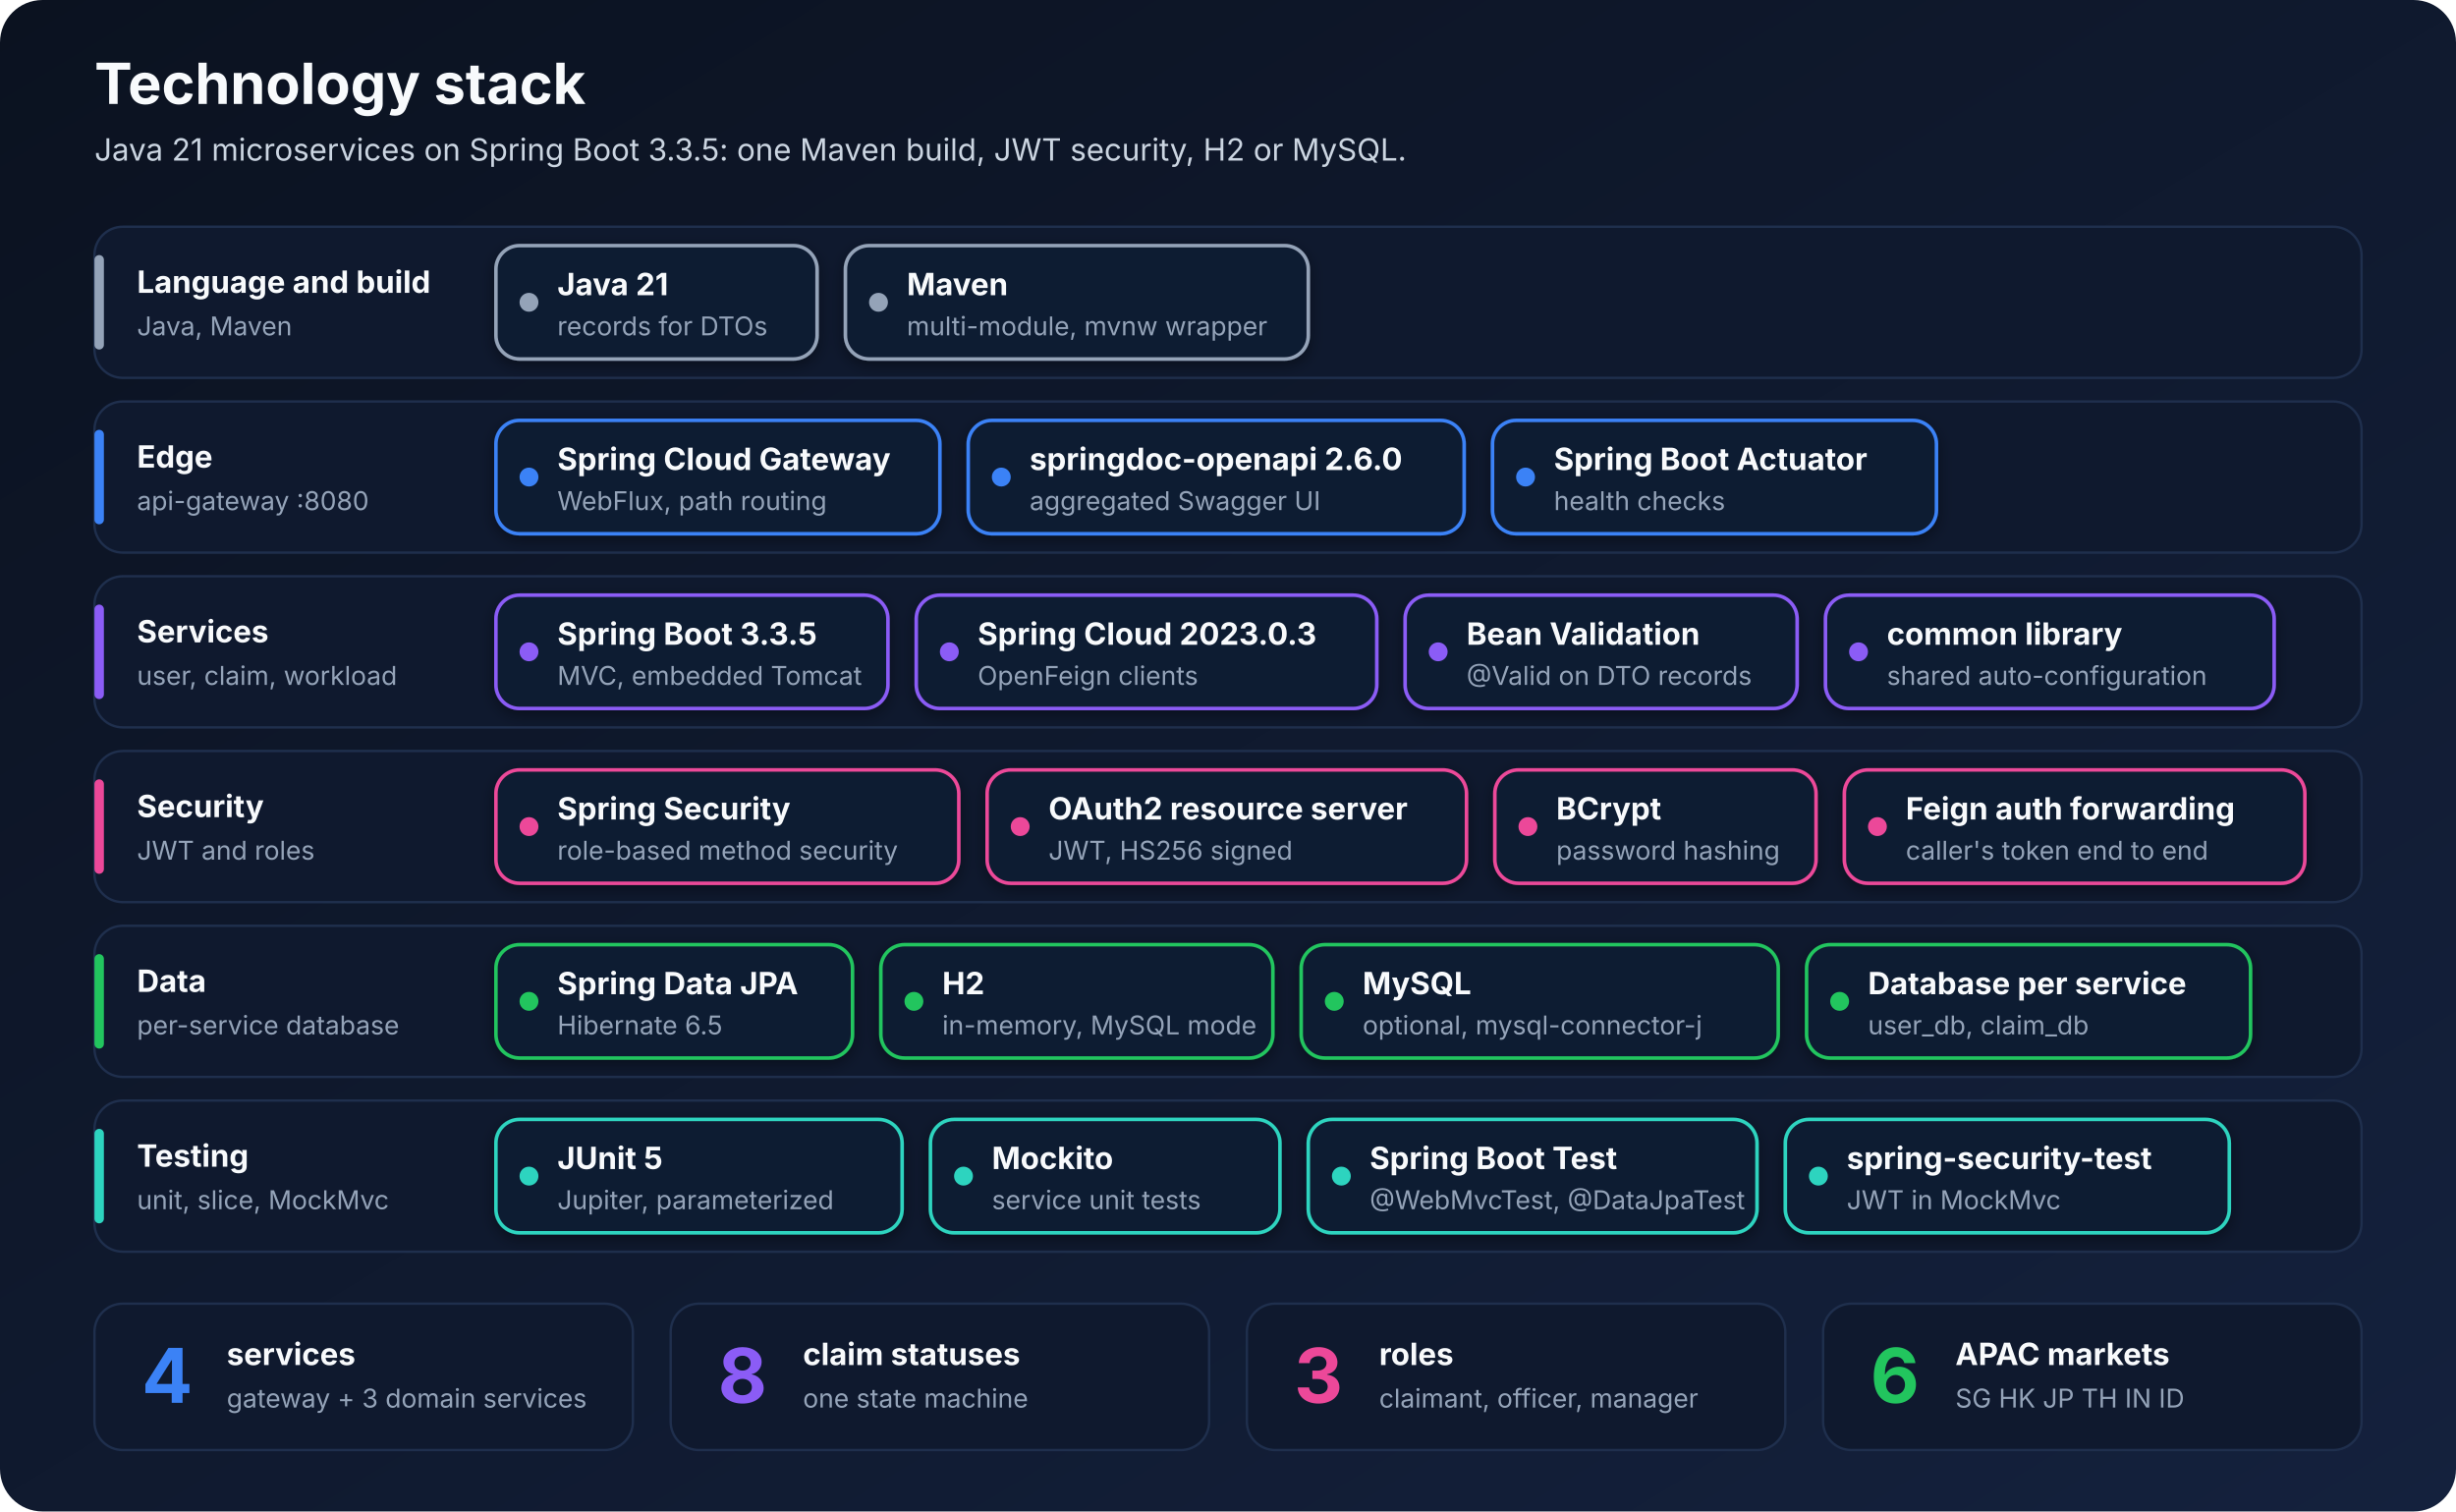
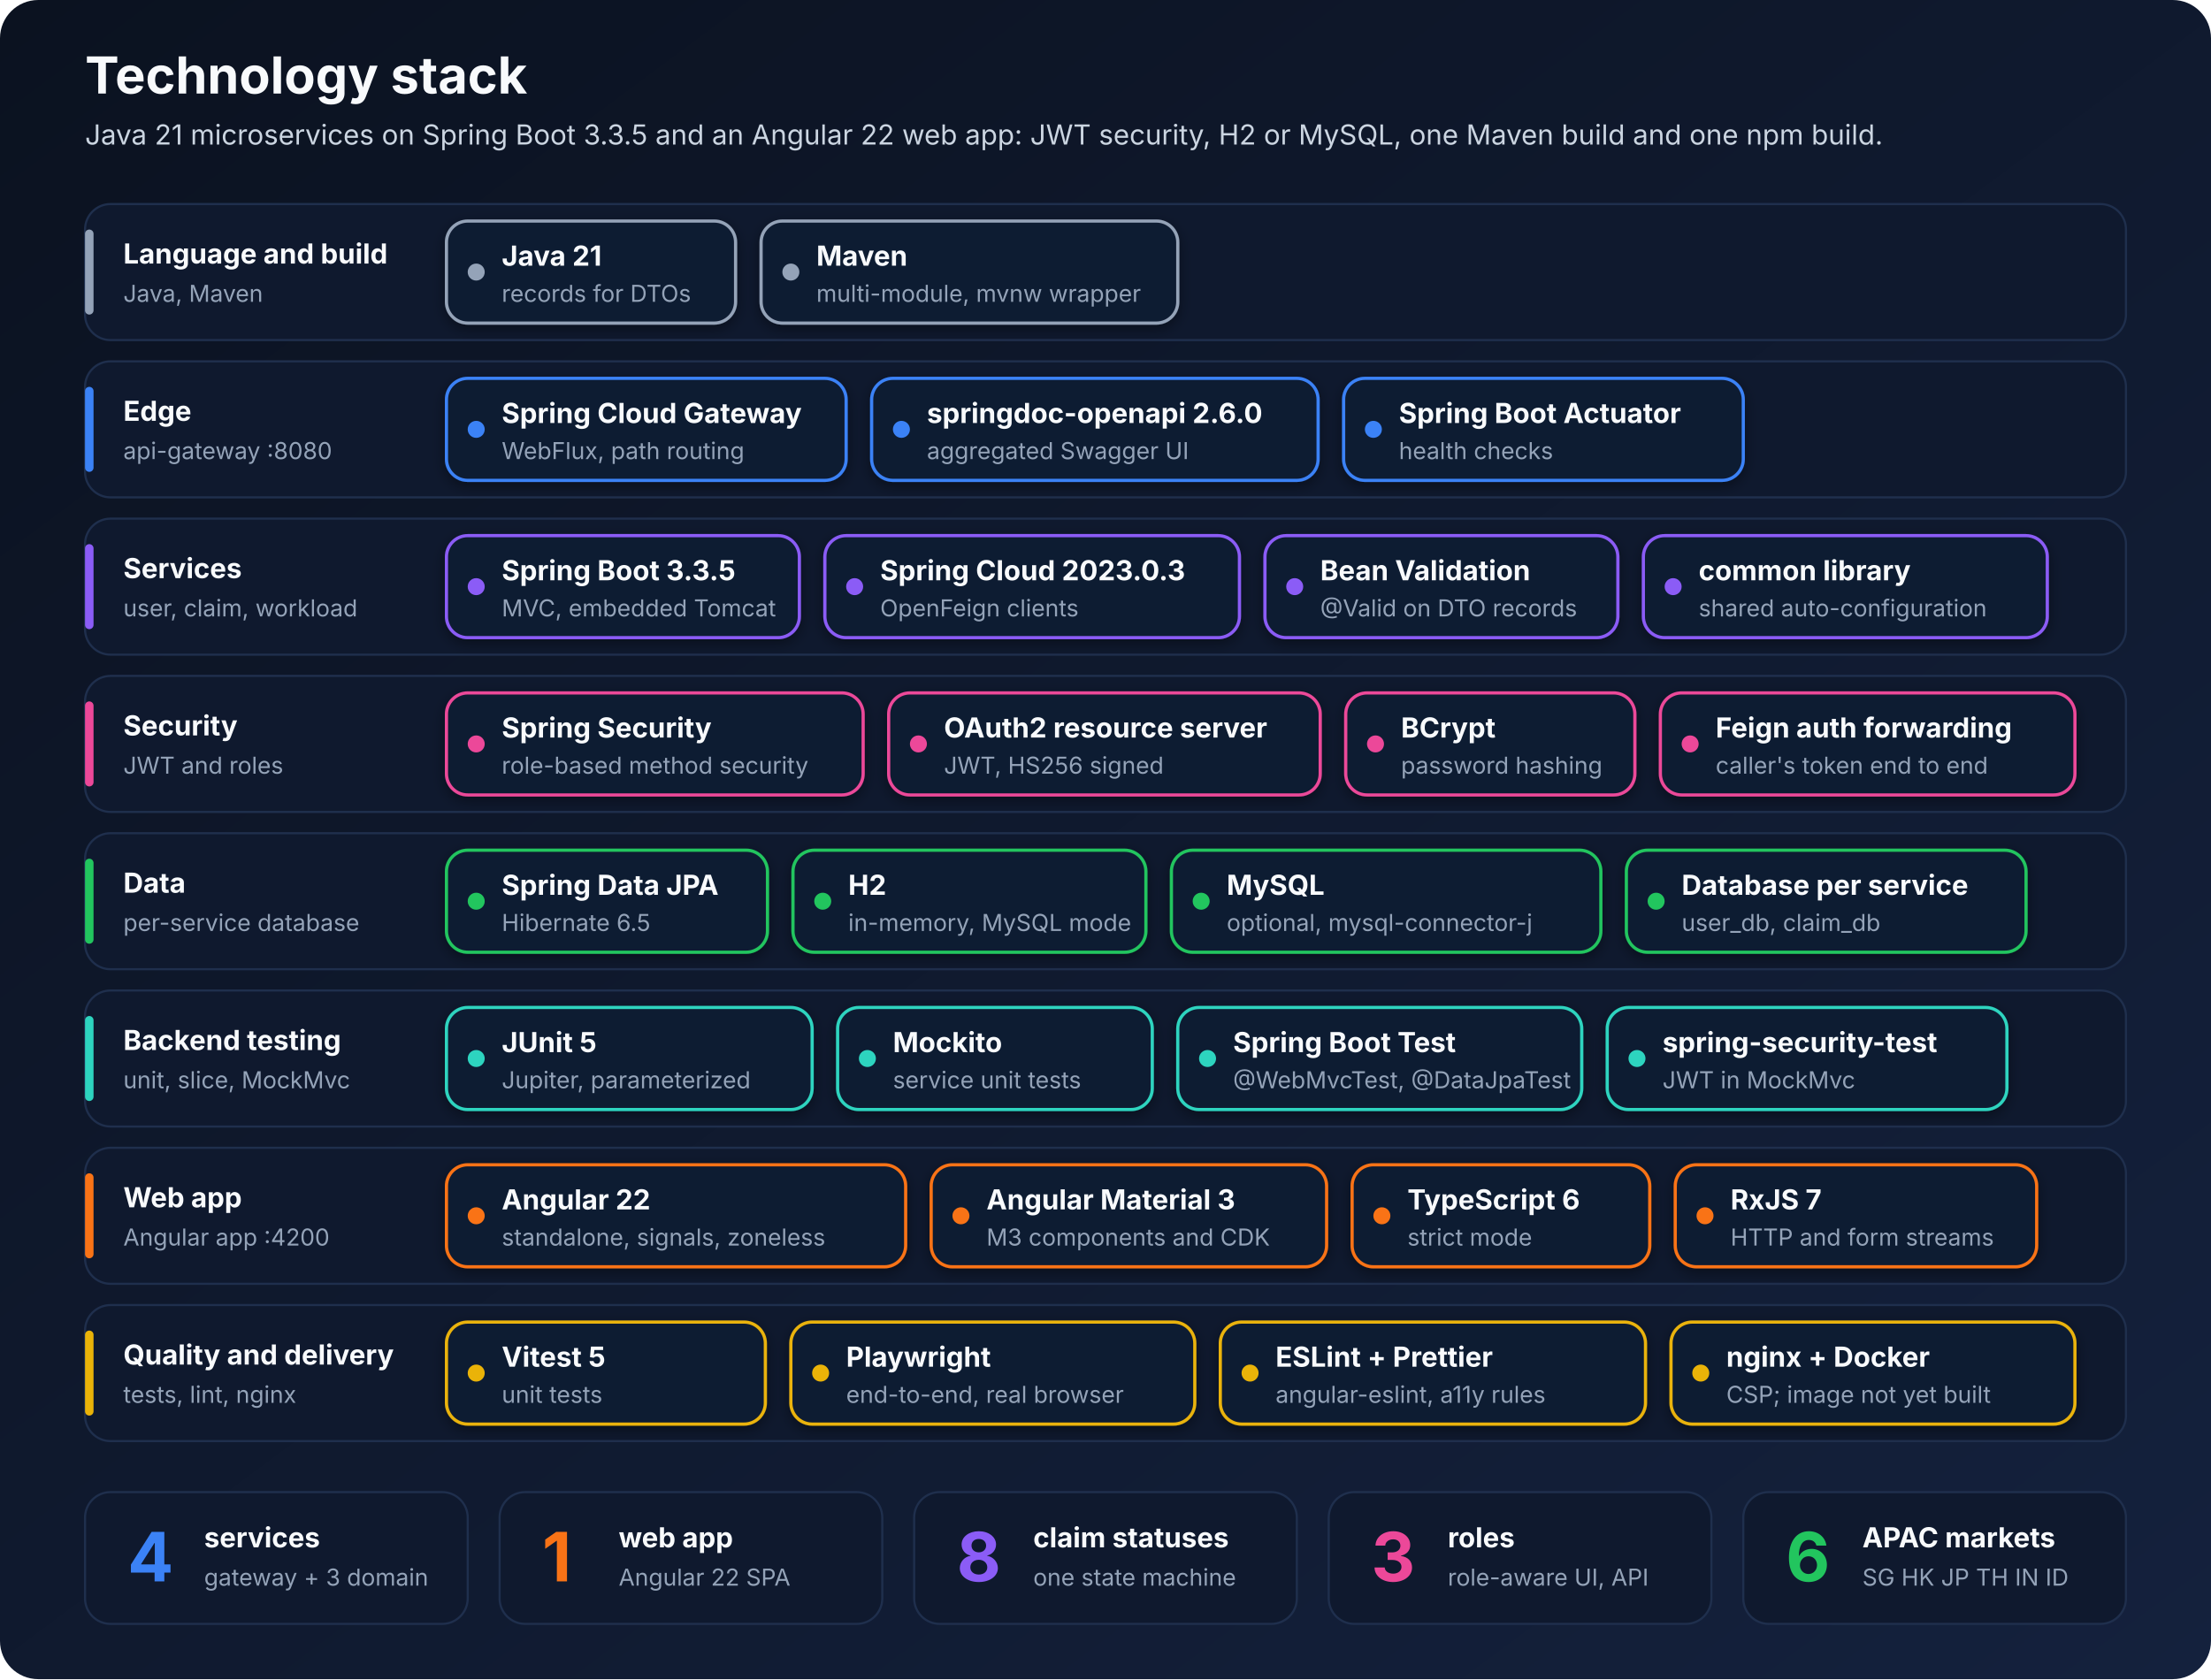
- <svg xmlns="http://www.w3.org/2000/svg" viewBox="0 0 1040 640" width="1040" height="640" role="img" aria-label="Technology stack: Java 21 and Maven; Spring Cloud Gateway, springdoc-openapi and Actuator at the edge; Spring Boot 3.3.5 MVC, Spring Cloud OpenFeign, Bean Validation and a shared common library in the services; Spring Security with an OAuth2 resource server, JWT HS256 and BCrypt; Spring Data JPA with Hibernate, H2 and optional MySQL, one database per service; JUnit 5, Mockito, Spring Boot Test and spring-security-test. Four services, eight claim statuses, three roles and six APAC markets.">
+ <svg xmlns="http://www.w3.org/2000/svg" viewBox="0 0 1040 790" width="1040" height="790" role="img" aria-label="Technology stack. Backend: Java 21 and Maven; Spring Cloud Gateway, springdoc-openapi and Actuator at the edge; Spring Boot 3.3.5 MVC, Spring Cloud OpenFeign, Bean Validation and a shared common library in the services; Spring Security with an OAuth2 resource server, JWT HS256 and BCrypt; Spring Data JPA with Hibernate, H2 and optional MySQL, one database per service; JUnit 5, Mockito, Spring Boot Test and spring-security-test. Frontend: Angular 22 with standalone components, signals and no zone.js, Angular Material 3, TypeScript 6 and RxJS 7; quality and delivery with Vitest, Playwright, ESLint with Prettier, and nginx with a Content-Security-Policy in a Docker image that has not been built yet. Four services, one web app, eight claim statuses, three roles and six APAC markets.">
  <defs>
    <linearGradient id="bg" x1="0" y1="0" x2="1" y2="1">
      <stop offset="0" stop-color="#0b1220" />
      <stop offset="1" stop-color="#14213d" />
    </linearGradient>
    <filter id="shadow" x="-20%" y="-30%" width="140%" height="170%">
      <feDropShadow dx="0" dy="2" stdDeviation="3" flood-color="#000000" flood-opacity="0.4" />
    </filter>
  </defs>
-   <rect width="1040" height="640" rx="18" fill="url(#bg)" />
+   <rect width="1040" height="790" rx="18" fill="url(#bg)" />
  <g font-family="Segoe UI, Inter, Helvetica, Arial, sans-serif">
    <text x="40" y="44" font-size="24" font-weight="700" fill="#f8fafc">Technology stack</text>
-     <text x="40" y="68" font-size="13" fill="#cbd5e1">Java 21 microservices on Spring Boot 3.3.5: one Maven build, JWT security, H2 or MySQL.</text>
+     <text x="40" y="68" font-size="13" fill="#cbd5e1">Java 21 microservices on Spring Boot 3.3.5 and an Angular 22 web app: JWT security, H2 or MySQL, one Maven build and one npm build.</text>
    <g fill="#0f192e" stroke="#1f2f4d" stroke-width="1">
      <rect x="40" y="96" width="960" height="64" rx="12" />
      <rect x="40" y="170" width="960" height="64" rx="12" />
      <rect x="40" y="244" width="960" height="64" rx="12" />
      <rect x="40" y="318" width="960" height="64" rx="12" />
      <rect x="40" y="392" width="960" height="64" rx="12" />
      <rect x="40" y="466" width="960" height="64" rx="12" />
+       <rect x="40" y="540" width="960" height="64" rx="12" />
+       <rect x="40" y="614" width="960" height="64" rx="12" />
    </g>
    <rect x="40" y="108" width="4" height="40" rx="2" fill="#94a3b8" />
    <rect x="40" y="182" width="4" height="40" rx="2" fill="#3b82f6" />
    <rect x="40" y="256" width="4" height="40" rx="2" fill="#8b5cf6" />
    <rect x="40" y="330" width="4" height="40" rx="2" fill="#ec4899" />
    <rect x="40" y="404" width="4" height="40" rx="2" fill="#22c55e" />
    <rect x="40" y="478" width="4" height="40" rx="2" fill="#2dd4bf" />
+     <rect x="40" y="552" width="4" height="40" rx="2" fill="#f97316" />
+     <rect x="40" y="626" width="4" height="40" rx="2" fill="#eab308" />
    <g font-size="13" font-weight="700" fill="#f8fafc">
      <text x="58" y="124">Language and build</text>
      <text x="58" y="198">Edge</text>
      <text x="58" y="272">Services</text>
      <text x="58" y="346">Security</text>
      <text x="58" y="420">Data</text>
-       <text x="58" y="494">Testing</text>
+       <text x="58" y="494">Backend testing</text>
+       <text x="58" y="568">Web app</text>
+       <text x="58" y="642">Quality and delivery</text>
    </g>
    <g font-size="11" fill="#94a3b8">
      <text x="58" y="142">Java, Maven</text>
      <text x="58" y="216">api-gateway :8080</text>
      <text x="58" y="290">user, claim, workload</text>
      <text x="58" y="364">JWT and roles</text>
      <text x="58" y="438">per-service database</text>
      <text x="58" y="512">unit, slice, MockMvc</text>
+       <text x="58" y="586">Angular app :4200</text>
+       <text x="58" y="660">tests, lint, nginx</text>
    </g>
    <g filter="url(#shadow)">
      <rect x="210" y="104" width="136" height="48" rx="10" fill="#111c33" stroke="#94a3b8" stroke-width="1.5" />
      <rect x="358" y="104" width="196" height="48" rx="10" fill="#111c33" stroke="#94a3b8" stroke-width="1.5" />
    </g>
    <g fill="#94a3b8">
      <circle cx="224" cy="128" r="4" />
      <circle cx="372" cy="128" r="4" />
    </g>
    <g font-size="13" font-weight="700" fill="#f8fafc">
      <text x="236" y="125">Java 21</text>
      <text x="384" y="125">Maven</text>
    </g>
    <g font-size="11" fill="#94a3b8">
      <text x="236" y="142">records for DTOs</text>
      <text x="384" y="142">multi-module, mvnw wrapper</text>
    </g>
    <g filter="url(#shadow)">
      <rect x="210" y="178" width="188" height="48" rx="10" fill="#111c33" stroke="#3b82f6" stroke-width="1.5" />
      <rect x="410" y="178" width="210" height="48" rx="10" fill="#111c33" stroke="#3b82f6" stroke-width="1.5" />
      <rect x="632" y="178" width="188" height="48" rx="10" fill="#111c33" stroke="#3b82f6" stroke-width="1.5" />
    </g>
    <g fill="#3b82f6">
      <circle cx="224" cy="202" r="4" />
      <circle cx="424" cy="202" r="4" />
      <circle cx="646" cy="202" r="4" />
    </g>
    <g font-size="13" font-weight="700" fill="#f8fafc">
      <text x="236" y="199">Spring Cloud Gateway</text>
      <text x="436" y="199">springdoc-openapi 2.6.0</text>
      <text x="658" y="199">Spring Boot Actuator</text>
    </g>
    <g font-size="11" fill="#94a3b8">
      <text x="236" y="216">WebFlux, path routing</text>
      <text x="436" y="216">aggregated Swagger UI</text>
      <text x="658" y="216">health checks</text>
    </g>
    <g filter="url(#shadow)">
      <rect x="210" y="252" width="166" height="48" rx="10" fill="#111c33" stroke="#8b5cf6" stroke-width="1.5" />
      <rect x="388" y="252" width="195" height="48" rx="10" fill="#111c33" stroke="#8b5cf6" stroke-width="1.5" />
      <rect x="595" y="252" width="166" height="48" rx="10" fill="#111c33" stroke="#8b5cf6" stroke-width="1.5" />
      <rect x="773" y="252" width="190" height="48" rx="10" fill="#111c33" stroke="#8b5cf6" stroke-width="1.5" />
    </g>
    <g fill="#8b5cf6">
      <circle cx="224" cy="276" r="4" />
      <circle cx="402" cy="276" r="4" />
      <circle cx="609" cy="276" r="4" />
      <circle cx="787" cy="276" r="4" />
    </g>
    <g font-size="13" font-weight="700" fill="#f8fafc">
      <text x="236" y="273">Spring Boot 3.3.5</text>
      <text x="414" y="273">Spring Cloud 2023.0.3</text>
      <text x="621" y="273">Bean Validation</text>
      <text x="799" y="273">common library</text>
    </g>
    <g font-size="11" fill="#94a3b8">
      <text x="236" y="290">MVC, embedded Tomcat</text>
      <text x="414" y="290">OpenFeign clients</text>
      <text x="621" y="290">@Valid on DTO records</text>
      <text x="799" y="290">shared auto-configuration</text>
    </g>
    <g filter="url(#shadow)">
      <rect x="210" y="326" width="196" height="48" rx="10" fill="#111c33" stroke="#ec4899" stroke-width="1.5" />
      <rect x="418" y="326" width="203" height="48" rx="10" fill="#111c33" stroke="#ec4899" stroke-width="1.5" />
      <rect x="633" y="326" width="136" height="48" rx="10" fill="#111c33" stroke="#ec4899" stroke-width="1.5" />
      <rect x="781" y="326" width="195" height="48" rx="10" fill="#111c33" stroke="#ec4899" stroke-width="1.5" />
    </g>
    <g fill="#ec4899">
      <circle cx="224" cy="350" r="4" />
      <circle cx="432" cy="350" r="4" />
      <circle cx="647" cy="350" r="4" />
      <circle cx="795" cy="350" r="4" />
    </g>
    <g font-size="13" font-weight="700" fill="#f8fafc">
      <text x="236" y="347">Spring Security</text>
      <text x="444" y="347">OAuth2 resource server</text>
      <text x="659" y="347">BCrypt</text>
      <text x="807" y="347">Feign auth forwarding</text>
    </g>
    <g font-size="11" fill="#94a3b8">
      <text x="236" y="364">role-based method security</text>
      <text x="444" y="364">JWT, HS256 signed</text>
      <text x="659" y="364">password hashing</text>
      <text x="807" y="364">caller's token end to end</text>
    </g>
    <g filter="url(#shadow)">
      <rect x="210" y="400" width="151" height="48" rx="10" fill="#111c33" stroke="#22c55e" stroke-width="1.5" />
      <rect x="373" y="400" width="166" height="48" rx="10" fill="#111c33" stroke="#22c55e" stroke-width="1.5" />
      <rect x="551" y="400" width="202" height="48" rx="10" fill="#111c33" stroke="#22c55e" stroke-width="1.5" />
      <rect x="765" y="400" width="188" height="48" rx="10" fill="#111c33" stroke="#22c55e" stroke-width="1.5" />
    </g>
    <g fill="#22c55e">
      <circle cx="224" cy="424" r="4" />
      <circle cx="387" cy="424" r="4" />
      <circle cx="565" cy="424" r="4" />
      <circle cx="779" cy="424" r="4" />
    </g>
    <g font-size="13" font-weight="700" fill="#f8fafc">
      <text x="236" y="421">Spring Data JPA</text>
      <text x="399" y="421">H2</text>
      <text x="577" y="421">MySQL</text>
      <text x="791" y="421">Database per service</text>
    </g>
    <g font-size="11" fill="#94a3b8">
      <text x="236" y="438">Hibernate 6.5</text>
      <text x="399" y="438">in-memory, MySQL mode</text>
      <text x="577" y="438">optional, mysql-connector-j</text>
      <text x="791" y="438">user_db, claim_db</text>
    </g>
    <g filter="url(#shadow)">
      <rect x="210" y="474" width="172" height="48" rx="10" fill="#111c33" stroke="#2dd4bf" stroke-width="1.5" />
      <rect x="394" y="474" width="148" height="48" rx="10" fill="#111c33" stroke="#2dd4bf" stroke-width="1.5" />
      <rect x="554" y="474" width="190" height="48" rx="10" fill="#111c33" stroke="#2dd4bf" stroke-width="1.5" />
      <rect x="756" y="474" width="188" height="48" rx="10" fill="#111c33" stroke="#2dd4bf" stroke-width="1.5" />
    </g>
    <g fill="#2dd4bf">
      <circle cx="224" cy="498" r="4" />
      <circle cx="408" cy="498" r="4" />
      <circle cx="568" cy="498" r="4" />
      <circle cx="770" cy="498" r="4" />
    </g>
    <g font-size="13" font-weight="700" fill="#f8fafc">
      <text x="236" y="495">JUnit 5</text>
      <text x="420" y="495">Mockito</text>
      <text x="580" y="495">Spring Boot Test</text>
      <text x="782" y="495">spring-security-test</text>
    </g>
    <g font-size="11" fill="#94a3b8">
      <text x="236" y="512">Jupiter, parameterized</text>
      <text x="420" y="512">service unit tests</text>
      <text x="580" y="512">@WebMvcTest, @DataJpaTest</text>
      <text x="782" y="512">JWT in MockMvc</text>
    </g>
+     <g filter="url(#shadow)">
+       <rect x="210" y="548" width="216" height="48" rx="10" fill="#111c33" stroke="#f97316" stroke-width="1.5" />
+       <rect x="438" y="548" width="186" height="48" rx="10" fill="#111c33" stroke="#f97316" stroke-width="1.5" />
+       <rect x="636" y="548" width="140" height="48" rx="10" fill="#111c33" stroke="#f97316" stroke-width="1.5" />
+       <rect x="788" y="548" width="170" height="48" rx="10" fill="#111c33" stroke="#f97316" stroke-width="1.5" />
+     </g>
+     <g fill="#f97316">
+       <circle cx="224" cy="572" r="4" />
+       <circle cx="452" cy="572" r="4" />
+       <circle cx="650" cy="572" r="4" />
+       <circle cx="802" cy="572" r="4" />
+     </g>
+     <g font-size="13" font-weight="700" fill="#f8fafc">
+       <text x="236" y="569">Angular 22</text>
+       <text x="464" y="569">Angular Material 3</text>
+       <text x="662" y="569">TypeScript 6</text>
+       <text x="814" y="569">RxJS 7</text>
+     </g>
+     <g font-size="11" fill="#94a3b8">
+       <text x="236" y="586">standalone, signals, zoneless</text>
+       <text x="464" y="586">M3 components and CDK</text>
+       <text x="662" y="586">strict mode</text>
+       <text x="814" y="586">HTTP and form streams</text>
+     </g>
+     <g filter="url(#shadow)">
+       <rect x="210" y="622" width="150" height="48" rx="10" fill="#111c33" stroke="#eab308" stroke-width="1.5" />
+       <rect x="372" y="622" width="190" height="48" rx="10" fill="#111c33" stroke="#eab308" stroke-width="1.5" />
+       <rect x="574" y="622" width="200" height="48" rx="10" fill="#111c33" stroke="#eab308" stroke-width="1.5" />
+       <rect x="786" y="622" width="190" height="48" rx="10" fill="#111c33" stroke="#eab308" stroke-width="1.5" />
+     </g>
+     <g fill="#eab308">
+       <circle cx="224" cy="646" r="4" />
+       <circle cx="386" cy="646" r="4" />
+       <circle cx="588" cy="646" r="4" />
+       <circle cx="800" cy="646" r="4" />
+     </g>
+     <g font-size="13" font-weight="700" fill="#f8fafc">
+       <text x="236" y="643">Vitest 5</text>
+       <text x="398" y="643">Playwright</text>
+       <text x="600" y="643">ESLint + Prettier</text>
+       <text x="812" y="643">nginx + Docker</text>
+     </g>
+     <g font-size="11" fill="#94a3b8">
+       <text x="236" y="660">unit tests</text>
+       <text x="398" y="660">end-to-end, real browser</text>
+       <text x="600" y="660">angular-eslint, a11y rules</text>
+       <text x="812" y="660">CSP; image not yet built</text>
+     </g>
    <g fill="#0f192e" stroke="#1f2f4d" stroke-width="1">
-       <rect x="40" y="552" width="228" height="62" rx="12" />
-       <rect x="284" y="552" width="228" height="62" rx="12" />
-       <rect x="528" y="552" width="228" height="62" rx="12" />
-       <rect x="772" y="552" width="228" height="62" rx="12" />
+       <rect x="40" y="702" width="180" height="62" rx="12" />
+       <rect x="235" y="702" width="180" height="62" rx="12" />
+       <rect x="430" y="702" width="180" height="62" rx="12" />
+       <rect x="625" y="702" width="180" height="62" rx="12" />
+       <rect x="820" y="702" width="180" height="62" rx="12" />
    </g>
    <g font-size="32" font-weight="700">
-       <text x="60" y="594" fill="#3b82f6">4</text>
-       <text x="304" y="594" fill="#8b5cf6">8</text>
-       <text x="548" y="594" fill="#ec4899">3</text>
-       <text x="792" y="594" fill="#22c55e">6</text>
-     </g>
-     <g font-size="13" font-weight="700" fill="#f8fafc">
-       <text x="96" y="578">services</text>
-       <text x="340" y="578">claim statuses</text>
-       <text x="584" y="578">roles</text>
-       <text x="828" y="578">APAC markets</text>
-     </g>
-     <g font-size="11" fill="#94a3b8">
-       <text x="96" y="596">gateway + 3 domain services</text>
-       <text x="340" y="596">one state machine</text>
-       <text x="584" y="596">claimant, officer, manager</text>
-       <text x="828" y="596">SG HK JP TH IN ID</text>
+       <text x="60" y="744" fill="#3b82f6">4</text>
+       <text x="255" y="744" fill="#f97316">1</text>
+       <text x="450" y="744" fill="#8b5cf6">8</text>
+       <text x="645" y="744" fill="#ec4899">3</text>
+       <text x="840" y="744" fill="#22c55e">6</text>
+     </g>
+     <g font-size="13" font-weight="700" fill="#f8fafc">
+       <text x="96" y="728">services</text>
+       <text x="291" y="728">web app</text>
+       <text x="486" y="728">claim statuses</text>
+       <text x="681" y="728">roles</text>
+       <text x="876" y="728">APAC markets</text>
+     </g>
+     <g font-size="11" fill="#94a3b8">
+       <text x="96" y="746">gateway + 3 domain</text>
+       <text x="291" y="746">Angular 22 SPA</text>
+       <text x="486" y="746">one state machine</text>
+       <text x="681" y="746">role-aware UI, API</text>
+       <text x="876" y="746">SG HK JP TH IN ID</text>
    </g>
  </g>
</svg>
